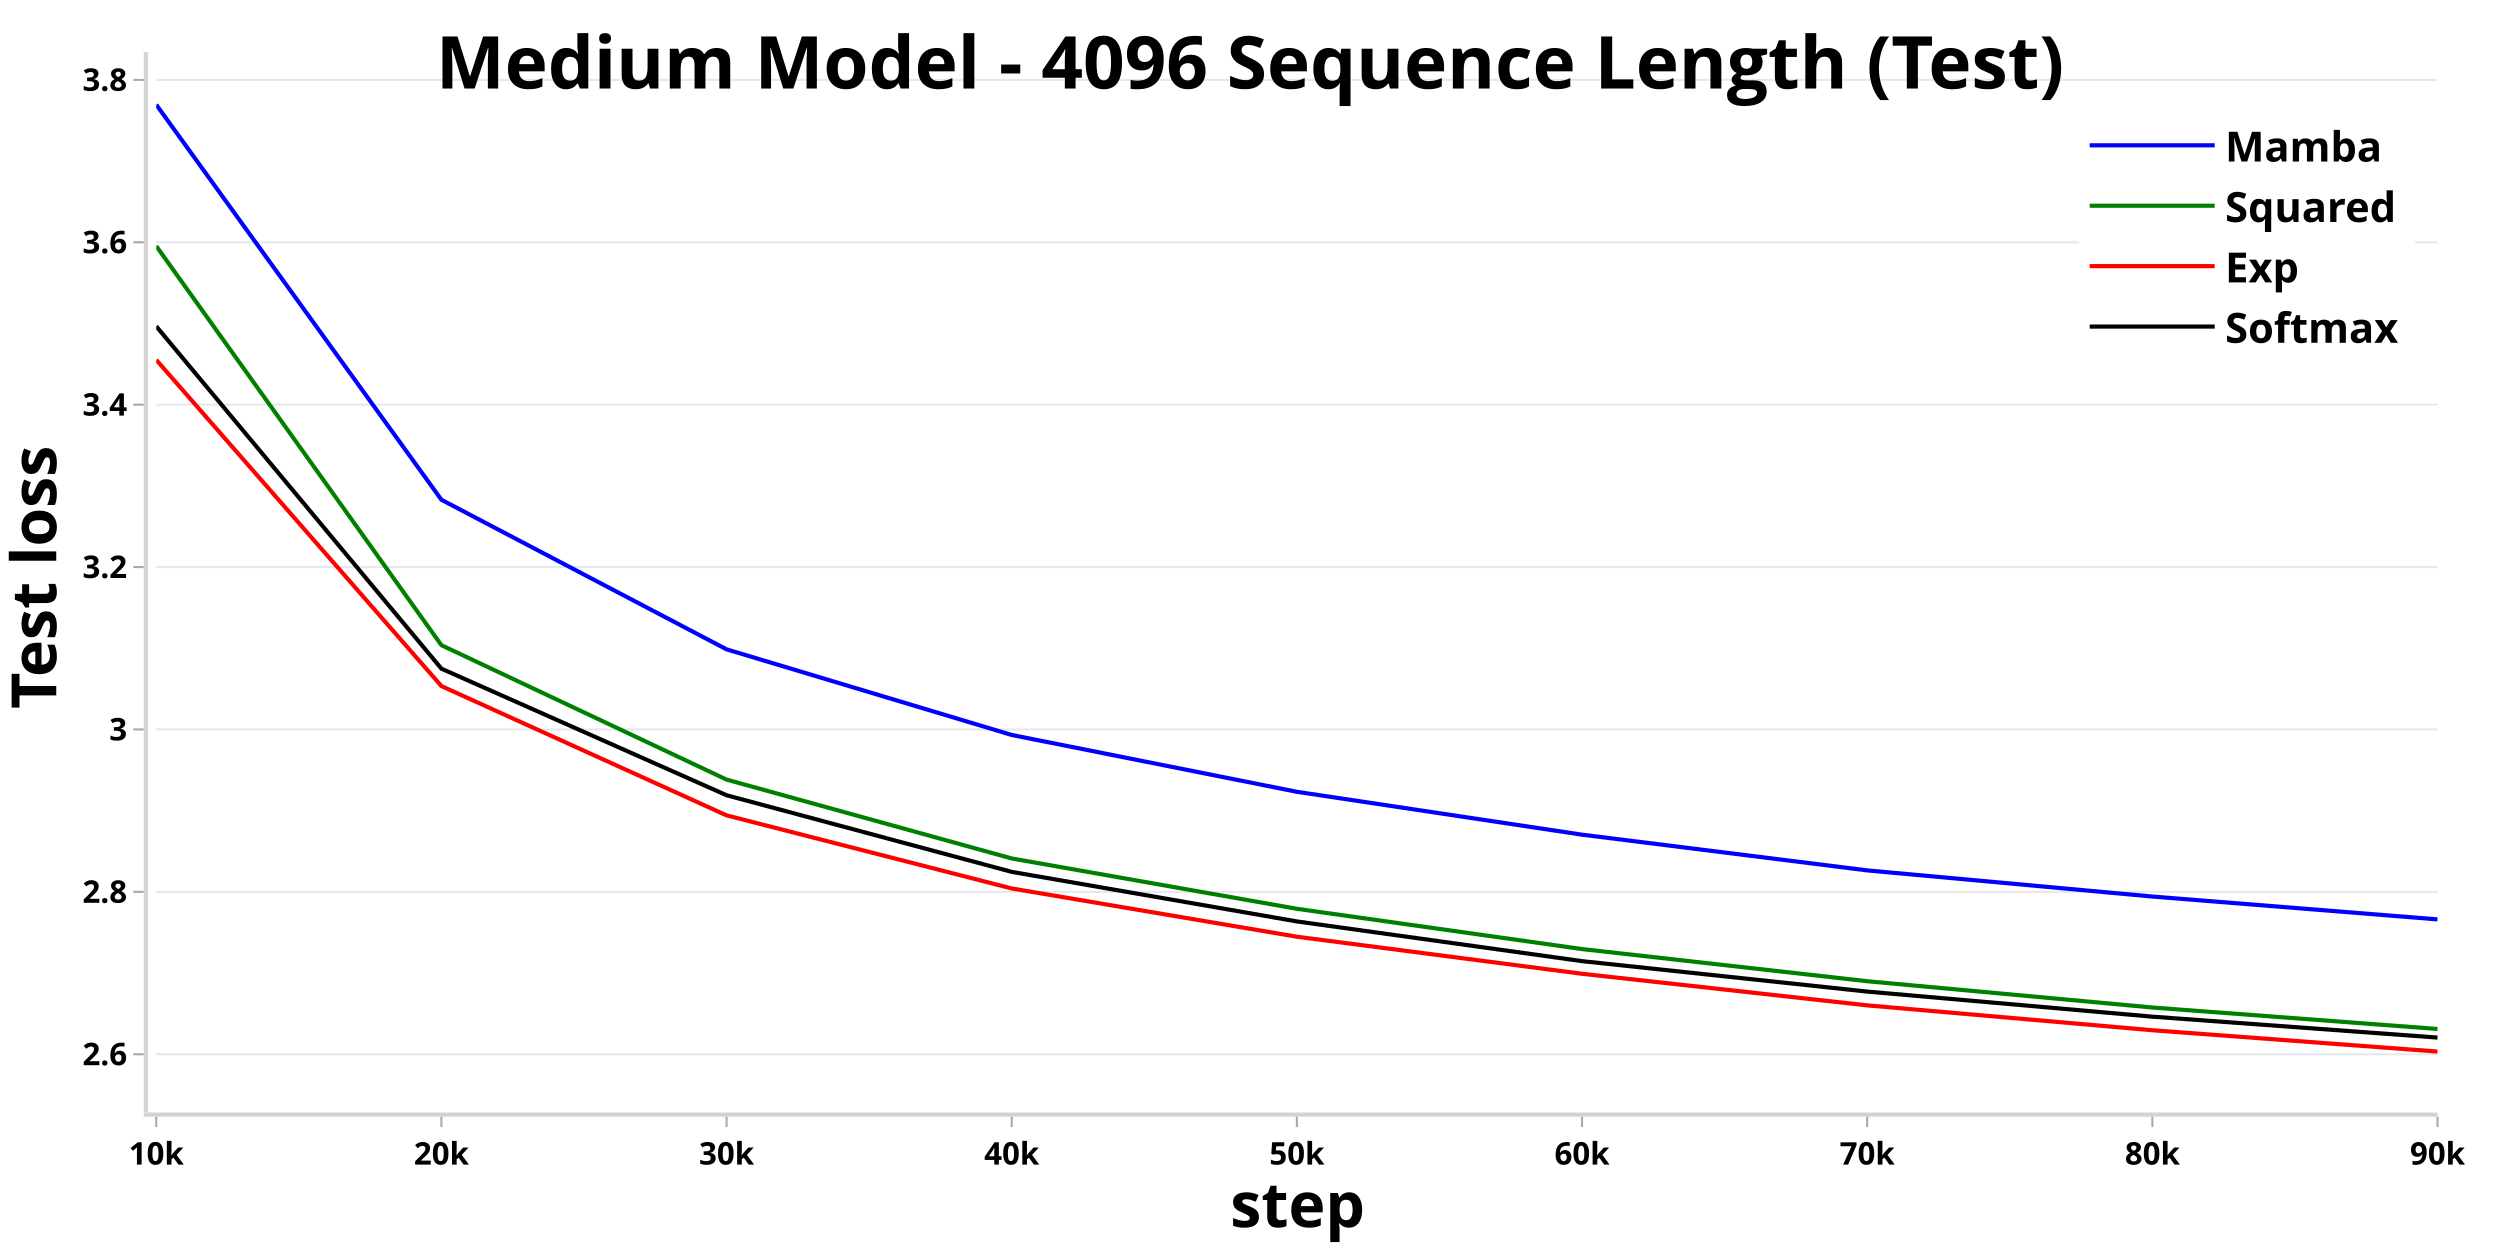
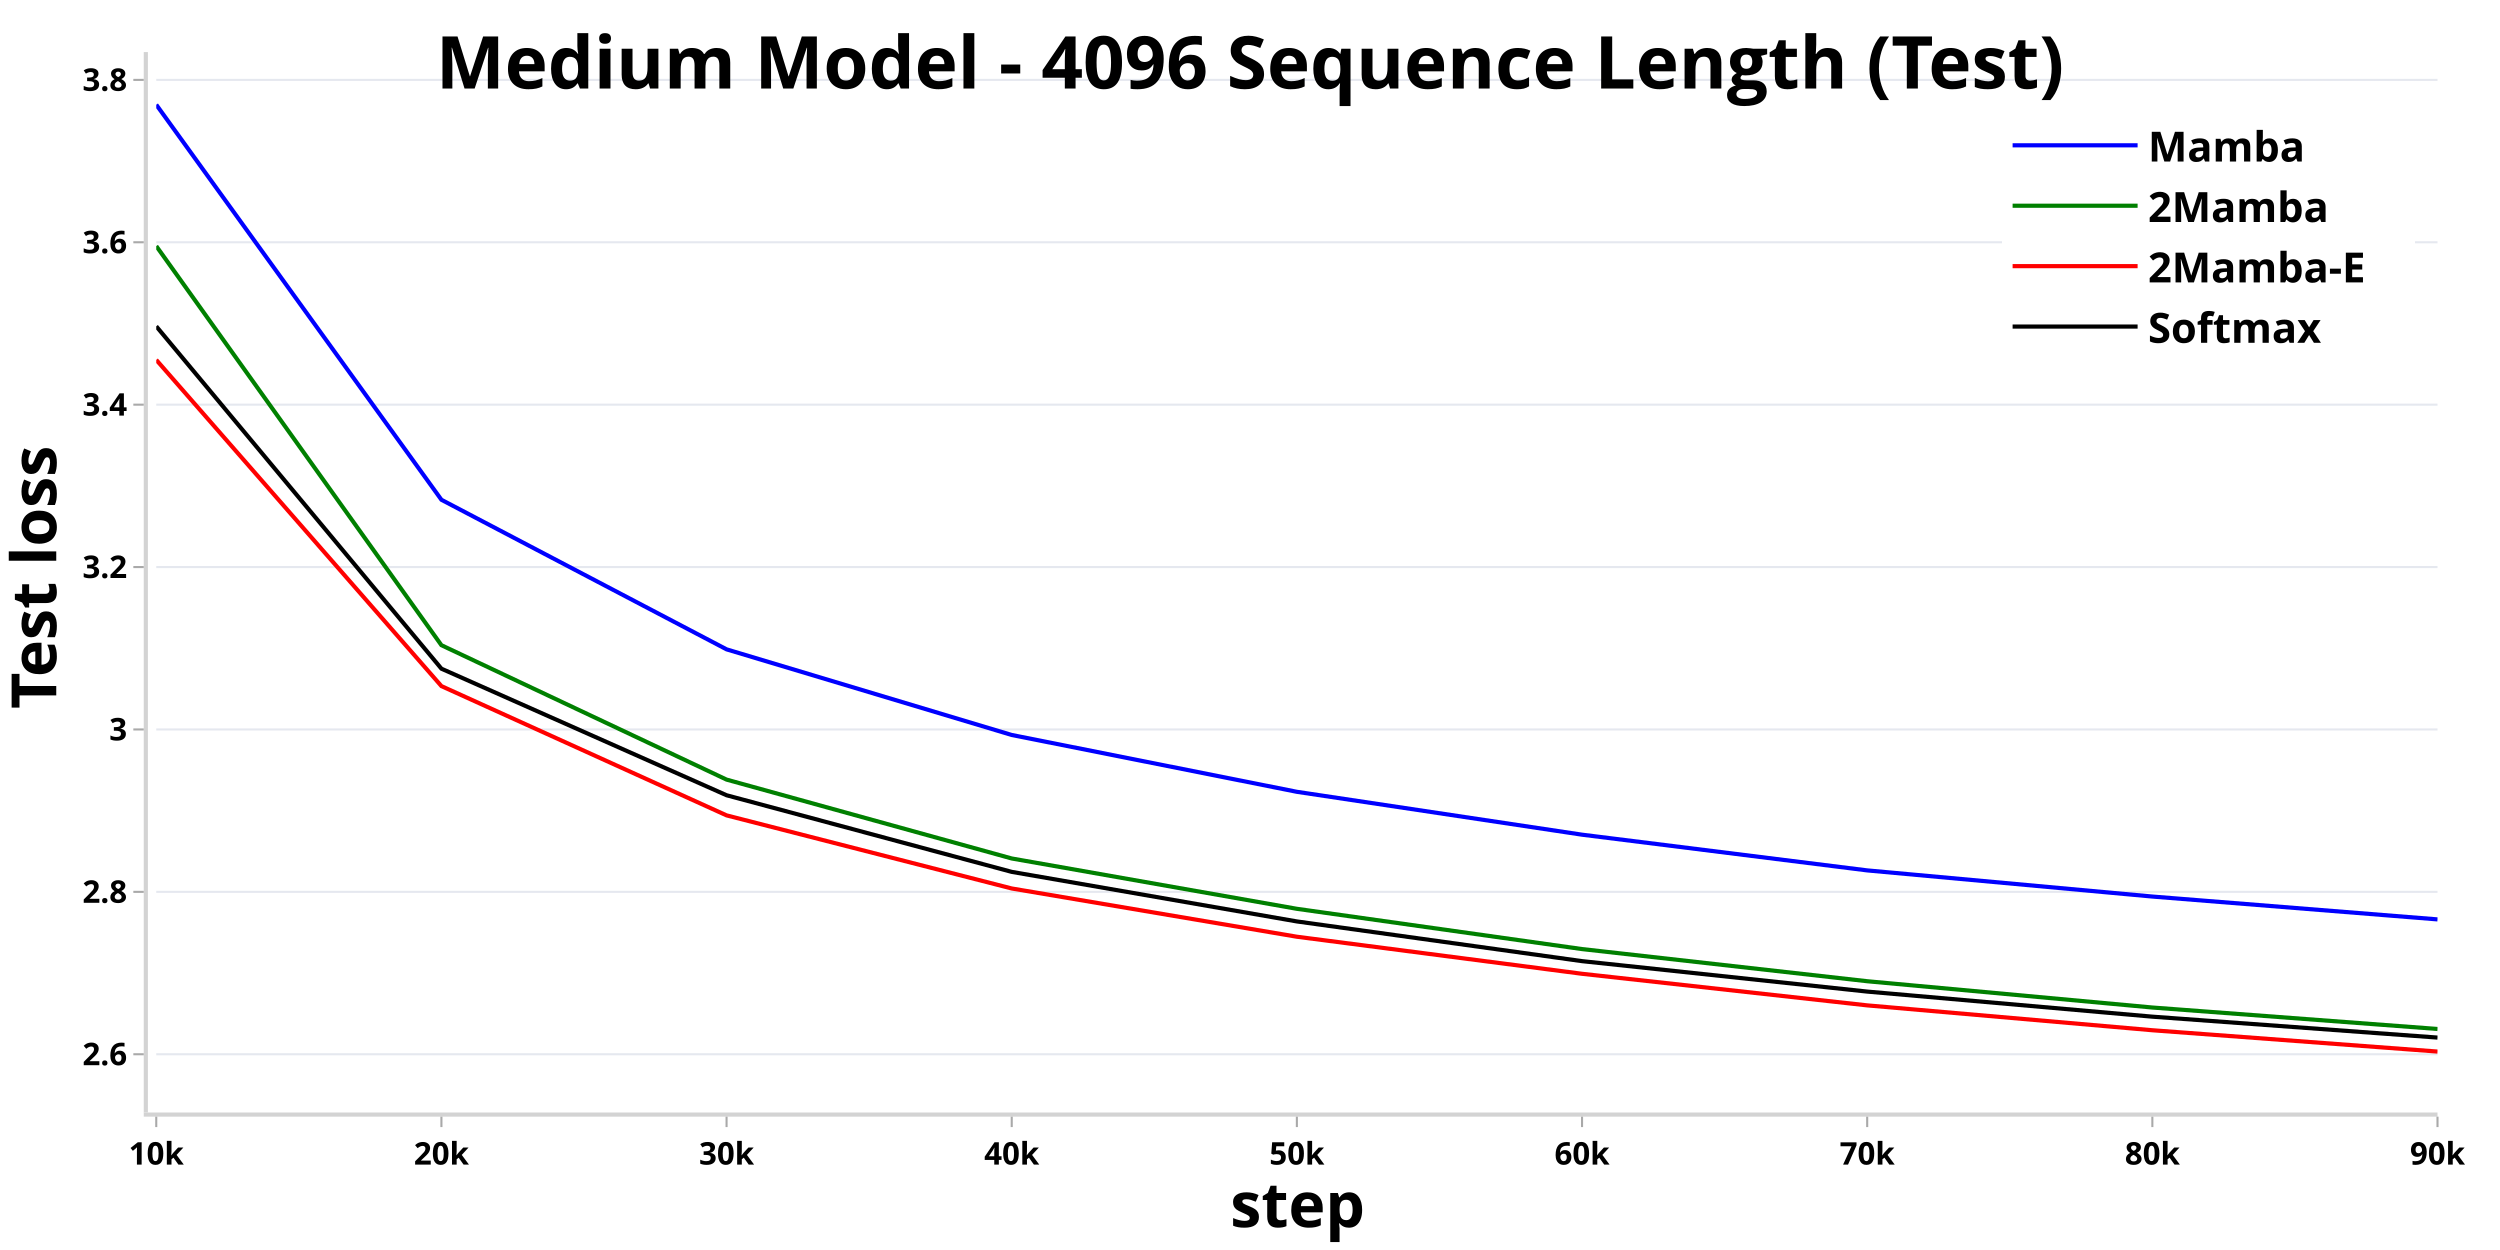
<svg xmlns="http://www.w3.org/2000/svg" class="main-svg" width="1200" height="600" style="" viewBox="0 0 1200 600">
  <rect x="0" y="0" width="1200" height="600" style="fill: rgb(255, 255, 255); fill-opacity: 1;" />
-   <defs id="defs-ba1288">
+   <defs id="defs-dba0a6">
    <g class="clips">
-       <clipPath id="clipba1288xyplot" class="plotclip">
+       <clipPath id="clipdba0a6xyplot" class="plotclip">
        <rect width="1095" height="505" />
      </clipPath>
-       <clipPath class="axesclip" id="clipba1288x">
+       <clipPath class="axesclip" id="clipdba0a6x">
        <rect x="75" y="0" width="1095" height="600" />
      </clipPath>
-       <clipPath class="axesclip" id="clipba1288y">
+       <clipPath class="axesclip" id="clipdba0a6y">
        <rect x="0" y="25" width="1200" height="505" />
      </clipPath>
-       <clipPath class="axesclip" id="clipba1288xy">
+       <clipPath class="axesclip" id="clipdba0a6xy">
        <rect x="75" y="25" width="1095" height="505" />
      </clipPath>
    </g>
    <g class="gradients" />
    <g class="patterns" />
  </defs>
  <g class="bglayer" />
  <g class="layer-below">
    <g class="imagelayer" />
    <g class="shapelayer" />
  </g>
  <g class="cartesianlayer">
    <g class="subplot xy">
      <g class="layer-subplot">
        <g class="shapelayer" />
        <g class="imagelayer" />
      </g>
      <g class="minor-gridlayer">
        <g class="x" />
        <g class="y" />
      </g>
      <g class="gridlayer">
        <g class="x" />
        <g class="y">
          <path class="ygrid crisp" transform="translate(0,506.04)" d="M75,0h1095" style="stroke: rgb(229, 232, 239); stroke-opacity: 1; stroke-width: 1px;" />
          <path class="ygrid crisp" transform="translate(0,428.09)" d="M75,0h1095" style="stroke: rgb(229, 232, 239); stroke-opacity: 1; stroke-width: 1px;" />
          <path class="ygrid crisp" transform="translate(0,350.14)" d="M75,0h1095" style="stroke: rgb(229, 232, 239); stroke-opacity: 1; stroke-width: 1px;" />
          <path class="ygrid crisp" transform="translate(0,272.19)" d="M75,0h1095" style="stroke: rgb(229, 232, 239); stroke-opacity: 1; stroke-width: 1px;" />
          <path class="ygrid crisp" transform="translate(0,194.24)" d="M75,0h1095" style="stroke: rgb(229, 232, 239); stroke-opacity: 1; stroke-width: 1px;" />
          <path class="ygrid crisp" transform="translate(0,116.29)" d="M75,0h1095" style="stroke: rgb(229, 232, 239); stroke-opacity: 1; stroke-width: 1px;" />
          <path class="ygrid crisp" transform="translate(0,38.35)" d="M75,0h1095" style="stroke: rgb(229, 232, 239); stroke-opacity: 1; stroke-width: 1px;" />
        </g>
      </g>
      <g class="zerolinelayer" />
      <g class="layer-between">
        <g class="shapelayer" />
        <g class="imagelayer" />
      </g>
      <path class="xlines-below" />
      <path class="ylines-below" />
      <g class="overlines-below" />
      <g class="xaxislayer-below" />
      <g class="yaxislayer-below" />
      <g class="overaxes-below" />
      <g class="overplot">
-         <g class="xy" transform="translate(75,25)" clip-path="url(#clipba1288xyplot)">
+         <g class="xy" transform="translate(75,25)" clip-path="url(#clipdba0a6xyplot)">
          <g class="scatterlayer mlayer">
-             <g class="trace scatter traceaf00ff" style="stroke-miterlimit: 2; opacity: 1;">
+             <g class="trace scatter trace20ffe7" style="stroke-miterlimit: 2; opacity: 1;">
              <g class="fills" />
              <g class="errorbars" />
              <g class="lines">
                <path class="js-line" d="M0,25.25L136.88,214.89L273.75,286.69L410.63,327.79L547.5,355.07L684.38,375.65L821.25,392.79L958.13,405.34L1095,416.31" style="vector-effect: none; fill: none; stroke: rgb(0, 0, 255); stroke-opacity: 1; stroke-width: 2px; opacity: 1;" />
              </g>
              <g class="points" />
              <g class="text" />
            </g>
-             <g class="trace scatter trace846279" style="stroke-miterlimit: 2; opacity: 1;">
+             <g class="trace scatter traced1b3ba" style="stroke-miterlimit: 2; opacity: 1;">
              <g class="fills" />
              <g class="errorbars" />
              <g class="lines">
                <path class="js-line" d="M0,93.11L136.88,284.7L273.75,349.21L410.63,387.07L547.5,411.23L684.38,430.56L821.25,445.99L958.13,458.61L1095,468.91" style="vector-effect: none; fill: none; stroke: rgb(0, 128, 0); stroke-opacity: 1; stroke-width: 2px; opacity: 1;" />
              </g>
              <g class="points" />
              <g class="text" />
            </g>
-             <g class="trace scatter trace7734cf" style="stroke-miterlimit: 2; opacity: 1;">
+             <g class="trace scatter trace5d7a2b" style="stroke-miterlimit: 2; opacity: 1;">
              <g class="fills" />
              <g class="errorbars" />
              <g class="lines">
                <path class="js-line" d="M0,147.74L136.88,304.33L273.75,366.38L410.63,401.47L547.5,424.63L684.38,442.42L821.25,457.58L958.13,469.52L1095,479.75" style="vector-effect: none; fill: none; stroke: rgb(255, 0, 0); stroke-opacity: 1; stroke-width: 2px; opacity: 1;" />
              </g>
              <g class="points" />
              <g class="text" />
            </g>
-             <g class="trace scatter traced62e96" style="stroke-miterlimit: 2; opacity: 1;">
+             <g class="trace scatter trace59f613" style="stroke-miterlimit: 2; opacity: 1;">
              <g class="fills" />
              <g class="errorbars" />
              <g class="lines">
                <path class="js-line" d="M0,131.63L136.88,295.97L273.75,356.72L410.63,393.5L547.5,417.29L684.38,436.35L821.25,450.96L958.13,463L1095,473.04" style="vector-effect: none; fill: none; stroke: rgb(0, 0, 0); stroke-opacity: 1; stroke-width: 2px; opacity: 1;" />
              </g>
              <g class="points" />
              <g class="text" />
            </g>
          </g>
        </g>
      </g>
      <g class="zerolinelayer-above" />
      <path class="xlines-above crisp" d="M69,535H1170" style="fill: none; stroke-width: 2px; stroke: rgb(211, 211, 211); stroke-opacity: 1;" />
      <path class="ylines-above crisp" d="M70,25V534" style="fill: none; stroke-width: 2px; stroke: rgb(211, 211, 211); stroke-opacity: 1;" />
      <g class="overlines-above" />
      <g class="xaxislayer-above">
        <path class="xtick ticks crisp" d="M0,536v5" transform="translate(75,0)" style="stroke: rgb(169, 169, 169); stroke-opacity: 1; stroke-width: 1px;" />
        <path class="xtick ticks crisp" d="M0,536v5" transform="translate(211.88,0)" style="stroke: rgb(169, 169, 169); stroke-opacity: 1; stroke-width: 1px;" />
        <path class="xtick ticks crisp" d="M0,536v5" transform="translate(348.75,0)" style="stroke: rgb(169, 169, 169); stroke-opacity: 1; stroke-width: 1px;" />
        <path class="xtick ticks crisp" d="M0,536v5" transform="translate(485.63,0)" style="stroke: rgb(169, 169, 169); stroke-opacity: 1; stroke-width: 1px;" />
        <path class="xtick ticks crisp" d="M0,536v5" transform="translate(622.5,0)" style="stroke: rgb(169, 169, 169); stroke-opacity: 1; stroke-width: 1px;" />
        <path class="xtick ticks crisp" d="M0,536v5" transform="translate(759.38,0)" style="stroke: rgb(169, 169, 169); stroke-opacity: 1; stroke-width: 1px;" />
        <path class="xtick ticks crisp" d="M0,536v5" transform="translate(896.25,0)" style="stroke: rgb(169, 169, 169); stroke-opacity: 1; stroke-width: 1px;" />
        <path class="xtick ticks crisp" d="M0,536v5" transform="translate(1033.13,0)" style="stroke: rgb(169, 169, 169); stroke-opacity: 1; stroke-width: 1px;" />
        <path class="xtick ticks crisp" d="M0,536v5" transform="translate(1170,0)" style="stroke: rgb(169, 169, 169); stroke-opacity: 1; stroke-width: 1px;" />
        <g class="xtick">
          <text text-anchor="middle" x="0" y="559" transform="translate(75,0)" style="font-family: 'Open Sans', verdana, arial, sans-serif; font-size: 15px; fill: rgb(0, 0, 0); fill-opacity: 1; font-weight: bold; white-space: pre;">10k</text>
        </g>
        <g class="xtick">
          <text text-anchor="middle" x="0" y="559" style="font-family: 'Open Sans', verdana, arial, sans-serif; font-size: 15px; fill: rgb(0, 0, 0); fill-opacity: 1; font-weight: bold; white-space: pre;" transform="translate(211.88,0)">20k</text>
        </g>
        <g class="xtick">
          <text text-anchor="middle" x="0" y="559" style="font-family: 'Open Sans', verdana, arial, sans-serif; font-size: 15px; fill: rgb(0, 0, 0); fill-opacity: 1; font-weight: bold; white-space: pre;" transform="translate(348.75,0)">30k</text>
        </g>
        <g class="xtick">
          <text text-anchor="middle" x="0" y="559" style="font-family: 'Open Sans', verdana, arial, sans-serif; font-size: 15px; fill: rgb(0, 0, 0); fill-opacity: 1; font-weight: bold; white-space: pre;" transform="translate(485.63,0)">40k</text>
        </g>
        <g class="xtick">
          <text text-anchor="middle" x="0" y="559" style="font-family: 'Open Sans', verdana, arial, sans-serif; font-size: 15px; fill: rgb(0, 0, 0); fill-opacity: 1; font-weight: bold; white-space: pre;" transform="translate(622.5,0)">50k</text>
        </g>
        <g class="xtick">
          <text text-anchor="middle" x="0" y="559" style="font-family: 'Open Sans', verdana, arial, sans-serif; font-size: 15px; fill: rgb(0, 0, 0); fill-opacity: 1; font-weight: bold; white-space: pre;" transform="translate(759.38,0)">60k</text>
        </g>
        <g class="xtick">
          <text text-anchor="middle" x="0" y="559" style="font-family: 'Open Sans', verdana, arial, sans-serif; font-size: 15px; fill: rgb(0, 0, 0); fill-opacity: 1; font-weight: bold; white-space: pre;" transform="translate(896.25,0)">70k</text>
        </g>
        <g class="xtick">
          <text text-anchor="middle" x="0" y="559" style="font-family: 'Open Sans', verdana, arial, sans-serif; font-size: 15px; fill: rgb(0, 0, 0); fill-opacity: 1; font-weight: bold; white-space: pre;" transform="translate(1033.13,0)">80k</text>
        </g>
        <g class="xtick">
          <text text-anchor="middle" x="0" y="559" style="font-family: 'Open Sans', verdana, arial, sans-serif; font-size: 15px; fill: rgb(0, 0, 0); fill-opacity: 1; font-weight: bold; white-space: pre;" transform="translate(1170,0)">90k</text>
        </g>
      </g>
      <g class="yaxislayer-above">
        <path class="ytick ticks crisp" d="M69,0h-5" transform="translate(0,506.04)" style="stroke: rgb(169, 169, 169); stroke-opacity: 1; stroke-width: 1px;" />
        <path class="ytick ticks crisp" d="M69,0h-5" transform="translate(0,428.09)" style="stroke: rgb(169, 169, 169); stroke-opacity: 1; stroke-width: 1px;" />
        <path class="ytick ticks crisp" d="M69,0h-5" transform="translate(0,350.14)" style="stroke: rgb(169, 169, 169); stroke-opacity: 1; stroke-width: 1px;" />
        <path class="ytick ticks crisp" d="M69,0h-5" transform="translate(0,272.19)" style="stroke: rgb(169, 169, 169); stroke-opacity: 1; stroke-width: 1px;" />
        <path class="ytick ticks crisp" d="M69,0h-5" transform="translate(0,194.24)" style="stroke: rgb(169, 169, 169); stroke-opacity: 1; stroke-width: 1px;" />
        <path class="ytick ticks crisp" d="M69,0h-5" transform="translate(0,116.29)" style="stroke: rgb(169, 169, 169); stroke-opacity: 1; stroke-width: 1px;" />
        <path class="ytick ticks crisp" d="M69,0h-5" transform="translate(0,38.35)" style="stroke: rgb(169, 169, 169); stroke-opacity: 1; stroke-width: 1px;" />
        <g class="ytick">
          <text text-anchor="end" x="61" y="5.25" transform="translate(0,506.04)" style="font-family: 'Open Sans', verdana, arial, sans-serif; font-size: 15px; fill: rgb(0, 0, 0); fill-opacity: 1; font-weight: bold; white-space: pre;">2.6</text>
        </g>
        <g class="ytick">
          <text text-anchor="end" x="61" y="5.25" style="font-family: 'Open Sans', verdana, arial, sans-serif; font-size: 15px; fill: rgb(0, 0, 0); fill-opacity: 1; font-weight: bold; white-space: pre;" transform="translate(0,428.09)">2.8</text>
        </g>
        <g class="ytick">
          <text text-anchor="end" x="61" y="5.25" style="font-family: 'Open Sans', verdana, arial, sans-serif; font-size: 15px; fill: rgb(0, 0, 0); fill-opacity: 1; font-weight: bold; white-space: pre;" transform="translate(0,350.14)">3</text>
        </g>
        <g class="ytick">
          <text text-anchor="end" x="61" y="5.25" style="font-family: 'Open Sans', verdana, arial, sans-serif; font-size: 15px; fill: rgb(0, 0, 0); fill-opacity: 1; font-weight: bold; white-space: pre;" transform="translate(0,272.19)">3.2</text>
        </g>
        <g class="ytick">
          <text text-anchor="end" x="61" y="5.25" style="font-family: 'Open Sans', verdana, arial, sans-serif; font-size: 15px; fill: rgb(0, 0, 0); fill-opacity: 1; font-weight: bold; white-space: pre;" transform="translate(0,194.24)">3.4</text>
        </g>
        <g class="ytick">
          <text text-anchor="end" x="61" y="5.25" style="font-family: 'Open Sans', verdana, arial, sans-serif; font-size: 15px; fill: rgb(0, 0, 0); fill-opacity: 1; font-weight: bold; white-space: pre;" transform="translate(0,116.29)">3.6</text>
        </g>
        <g class="ytick">
          <text text-anchor="end" x="61" y="5.25" style="font-family: 'Open Sans', verdana, arial, sans-serif; font-size: 15px; fill: rgb(0, 0, 0); fill-opacity: 1; font-weight: bold; white-space: pre;" transform="translate(0,38.35)">3.8</text>
        </g>
      </g>
      <g class="overaxes-above" />
    </g>
  </g>
  <g class="polarlayer" />
  <g class="smithlayer" />
  <g class="ternarylayer" />
  <g class="geolayer" />
  <g class="funnelarealayer" />
  <g class="pielayer" />
  <g class="iciclelayer" />
  <g class="treemaplayer" />
  <g class="sunburstlayer" />
  <g class="glimages" />
-   <defs id="topdefs-ba1288">
+   <defs id="topdefs-dba0a6">
    <g class="clips" />
-     <clipPath id="legendba1288">
-       <rect width="161" height="126" x="0" y="0" />
+     <clipPath id="legenddba0a6">
+       <rect width="198" height="126" x="0" y="0" />
    </clipPath>
  </defs>
  <g class="layer-above">
    <g class="imagelayer" />
    <g class="shapelayer" />
  </g>
  <g class="infolayer">
-     <g class="legend" pointer-events="all" transform="translate(998.05,50.25)">
-       <rect class="bg" shape-rendering="crispEdges" style="stroke: rgb(68, 68, 68); stroke-opacity: 1; fill: rgb(255, 255, 255); fill-opacity: 1; stroke-width: 0px;" width="161" height="126" x="0" y="0" />
-       <g class="scrollbox" transform="" clip-path="url(#legendba1288)">
+     <g class="legend" pointer-events="all" transform="translate(961.05,50.25)">
+       <rect class="bg" shape-rendering="crispEdges" style="stroke: rgb(68, 68, 68); stroke-opacity: 1; fill: rgb(255, 255, 255); fill-opacity: 1; stroke-width: 0px;" width="198" height="126" x="0" y="0" />
+       <g class="scrollbox" transform="" clip-path="url(#legenddba0a6)">
        <g class="groups">
          <g class="traces" transform="translate(0,19.5)" style="opacity: 1;">
-             <text class="legendtext" text-anchor="start" x="70" y="7.8" style="font-family: 'Open Sans', verdana, arial, sans-serif; font-size: 20px; fill: rgb(0, 0, 0); fill-opacity: 1; font-weight: bold; white-space: pre;">Mamba </text>
+             <text class="legendtext" text-anchor="start" x="70" y="7.8" style="font-family: 'Open Sans', verdana, arial, sans-serif; font-size: 20px; fill: rgb(0, 0, 0); fill-opacity: 1; font-weight: bold; white-space: pre;">Mamba  </text>
            <g class="layers" style="opacity: 1;">
              <g class="legendfill" />
              <g class="legendlines">
                <path class="js-line" d="M5,0h60" style="fill: none; stroke: rgb(0, 0, 255); stroke-opacity: 1; stroke-width: 2px;" />
              </g>
              <g class="legendsymbols">
                <g class="legendpoints" />
              </g>
            </g>
-             <rect class="legendtoggle" x="0" y="-14.5" width="155.578" height="29" style="fill: rgb(0, 0, 0); fill-opacity: 0;" />
+             <rect class="legendtoggle" x="0" y="-14.5" width="192.266" height="29" style="fill: rgb(0, 0, 0); fill-opacity: 0;" />
          </g>
          <g class="traces" transform="translate(0,48.5)" style="opacity: 1;">
-             <text class="legendtext" text-anchor="start" x="70" y="7.8" style="font-family: 'Open Sans', verdana, arial, sans-serif; font-size: 20px; fill: rgb(0, 0, 0); fill-opacity: 1; font-weight: bold; white-space: pre;">Squared </text>
+             <text class="legendtext" text-anchor="start" x="70" y="7.8" style="font-family: 'Open Sans', verdana, arial, sans-serif; font-size: 20px; fill: rgb(0, 0, 0); fill-opacity: 1; font-weight: bold; white-space: pre;">2Mamba   </text>
            <g class="layers" style="opacity: 1;">
              <g class="legendfill" />
              <g class="legendlines">
                <path class="js-line" d="M5,0h60" style="fill: none; stroke: rgb(0, 128, 0); stroke-opacity: 1; stroke-width: 2px;" />
              </g>
              <g class="legendsymbols">
                <g class="legendpoints" />
              </g>
            </g>
-             <rect class="legendtoggle" x="0" y="-14.5" width="155.578" height="29" style="fill: rgb(0, 0, 0); fill-opacity: 0;" />
+             <rect class="legendtoggle" x="0" y="-14.5" width="192.266" height="29" style="fill: rgb(0, 0, 0); fill-opacity: 0;" />
          </g>
          <g class="traces" transform="translate(0,77.5)" style="opacity: 1;">
-             <text class="legendtext" text-anchor="start" x="70" y="7.8" style="font-family: 'Open Sans', verdana, arial, sans-serif; font-size: 20px; fill: rgb(0, 0, 0); fill-opacity: 1; font-weight: bold; white-space: pre;">Exp </text>
+             <text class="legendtext" text-anchor="start" x="70" y="7.8" style="font-family: 'Open Sans', verdana, arial, sans-serif; font-size: 20px; fill: rgb(0, 0, 0); fill-opacity: 1; font-weight: bold; white-space: pre;">2Mamba-E    </text>
            <g class="layers" style="opacity: 1;">
              <g class="legendfill" />
              <g class="legendlines">
                <path class="js-line" d="M5,0h60" style="fill: none; stroke: rgb(255, 0, 0); stroke-opacity: 1; stroke-width: 2px;" />
              </g>
              <g class="legendsymbols">
                <g class="legendpoints" />
              </g>
            </g>
-             <rect class="legendtoggle" x="0" y="-14.5" width="155.578" height="29" style="fill: rgb(0, 0, 0); fill-opacity: 0;" />
+             <rect class="legendtoggle" x="0" y="-14.5" width="192.266" height="29" style="fill: rgb(0, 0, 0); fill-opacity: 0;" />
          </g>
          <g class="traces" transform="translate(0,106.5)" style="opacity: 1;">
-             <text class="legendtext" text-anchor="start" x="70" y="7.8" style="font-family: 'Open Sans', verdana, arial, sans-serif; font-size: 20px; fill: rgb(0, 0, 0); fill-opacity: 1; font-weight: bold; white-space: pre;">Softmax </text>
+             <text class="legendtext" text-anchor="start" x="70" y="7.8" style="font-family: 'Open Sans', verdana, arial, sans-serif; font-size: 20px; fill: rgb(0, 0, 0); fill-opacity: 1; font-weight: bold; white-space: pre;">Softmax   </text>
            <g class="layers" style="opacity: 1;">
              <g class="legendfill" />
              <g class="legendlines">
                <path class="js-line" d="M5,0h60" style="fill: none; stroke: rgb(0, 0, 0); stroke-opacity: 1; stroke-width: 2px;" />
              </g>
              <g class="legendsymbols">
                <g class="legendpoints" />
              </g>
            </g>
-             <rect class="legendtoggle" x="0" y="-14.5" width="155.578" height="29" style="fill: rgb(0, 0, 0); fill-opacity: 0;" />
+             <rect class="legendtoggle" x="0" y="-14.5" width="192.266" height="29" style="fill: rgb(0, 0, 0); fill-opacity: 0;" />
          </g>
        </g>
      </g>
      <rect class="scrollbar" rx="20" ry="3" width="0" height="0" style="fill: rgb(128, 139, 164); fill-opacity: 1;" x="0" y="0" />
    </g>
    <g class="g-gtitle">
      <text class="gtitle" x="600" y="18" text-anchor="middle" dy="0.7em" style="opacity: 1; font-family: 'Open Sans', verdana, arial, sans-serif; font-size: 35px; fill: rgb(0, 0, 0); fill-opacity: 1; font-weight: bold; white-space: pre;">Medium Model - 4096 Sequence Length (Test)</text>
    </g>
    <g class="g-xtitle" />
    <g class="g-ytitle" />
    <g class="annotation" data-index="0" style="opacity: 1;">
      <g class="annotation-text-g" transform="rotate(0,622.5,578.5)">
        <g class="cursor-pointer" transform="translate(590,560)">
          <rect class="bg" x="0.5" y="0.5" width="65" height="36" style="stroke-width: 1px; stroke: rgb(0, 0, 0); stroke-opacity: 0; fill: rgb(0, 0, 0); fill-opacity: 0;" />
          <text class="annotation-text" text-anchor="middle" x="32.844" y="29" style="font-family: 'Open Sans', verdana, arial, sans-serif; font-size: 30px; fill: rgb(0, 0, 0); fill-opacity: 1; font-weight: bold; white-space: pre;">step</text>
        </g>
      </g>
    </g>
    <g class="annotation" data-index="1" style="opacity: 1;">
      <g class="annotation-text-g" transform="rotate(-90,16.5,277.5)">
        <g class="cursor-pointer" transform="translate(-49,259)">
          <rect class="bg" x="0.5" y="0.5" width="131" height="36" style="stroke-width: 1px; stroke: rgb(0, 0, 0); stroke-opacity: 0; fill: rgb(0, 0, 0); fill-opacity: 0;" />
          <text class="annotation-text" text-anchor="middle" x="65.914" y="29" style="font-family: 'Open Sans', verdana, arial, sans-serif; font-size: 30px; fill: rgb(0, 0, 0); fill-opacity: 1; font-weight: bold; white-space: pre;">Test loss</text>
        </g>
      </g>
    </g>
  </g>
</svg>
